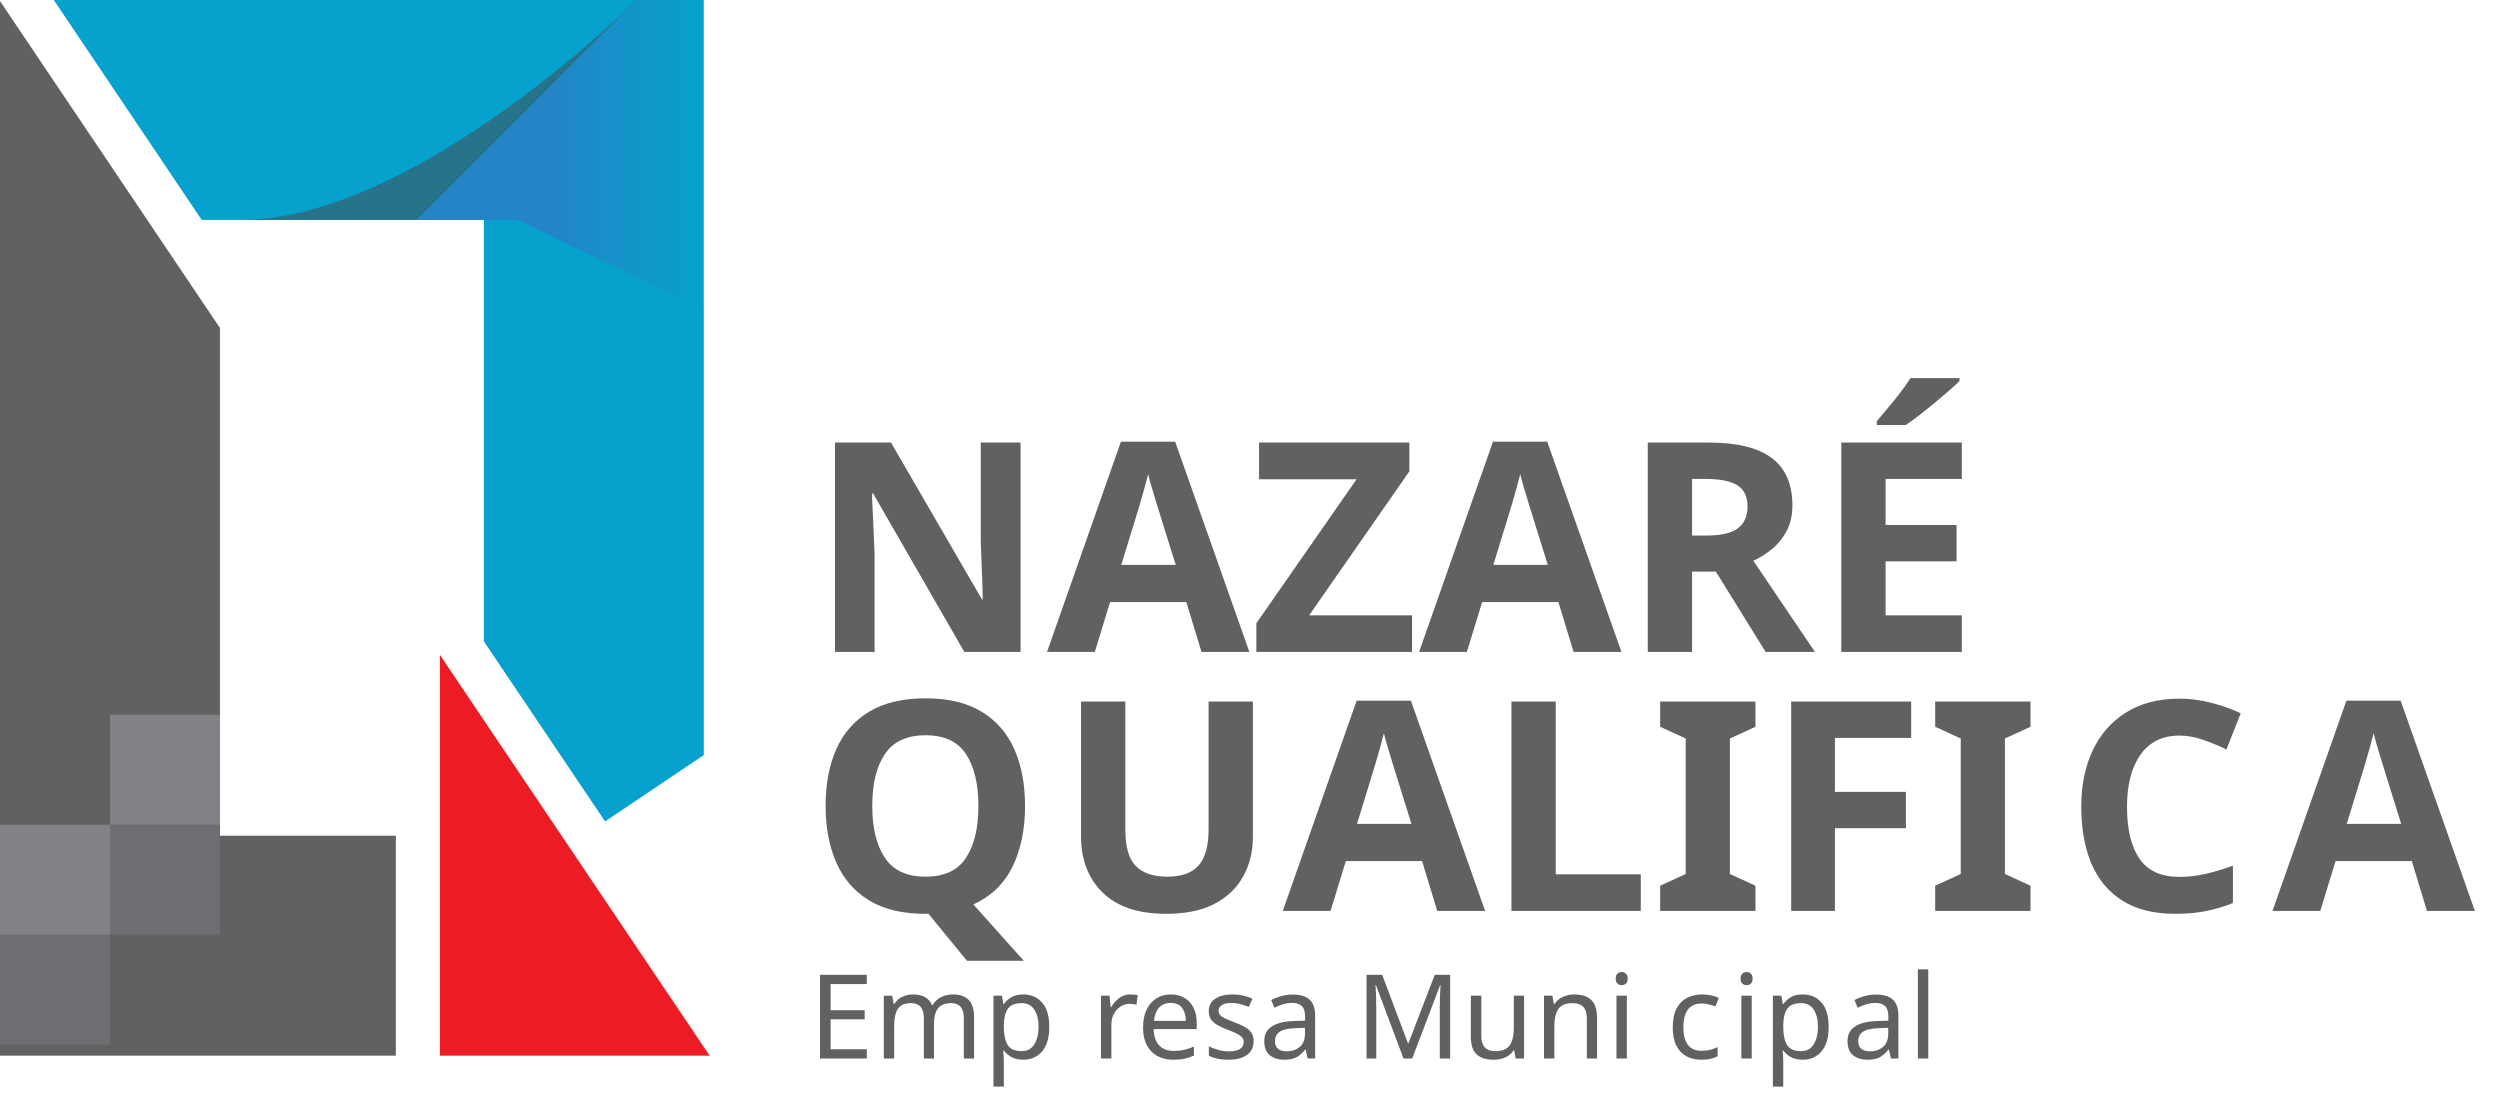
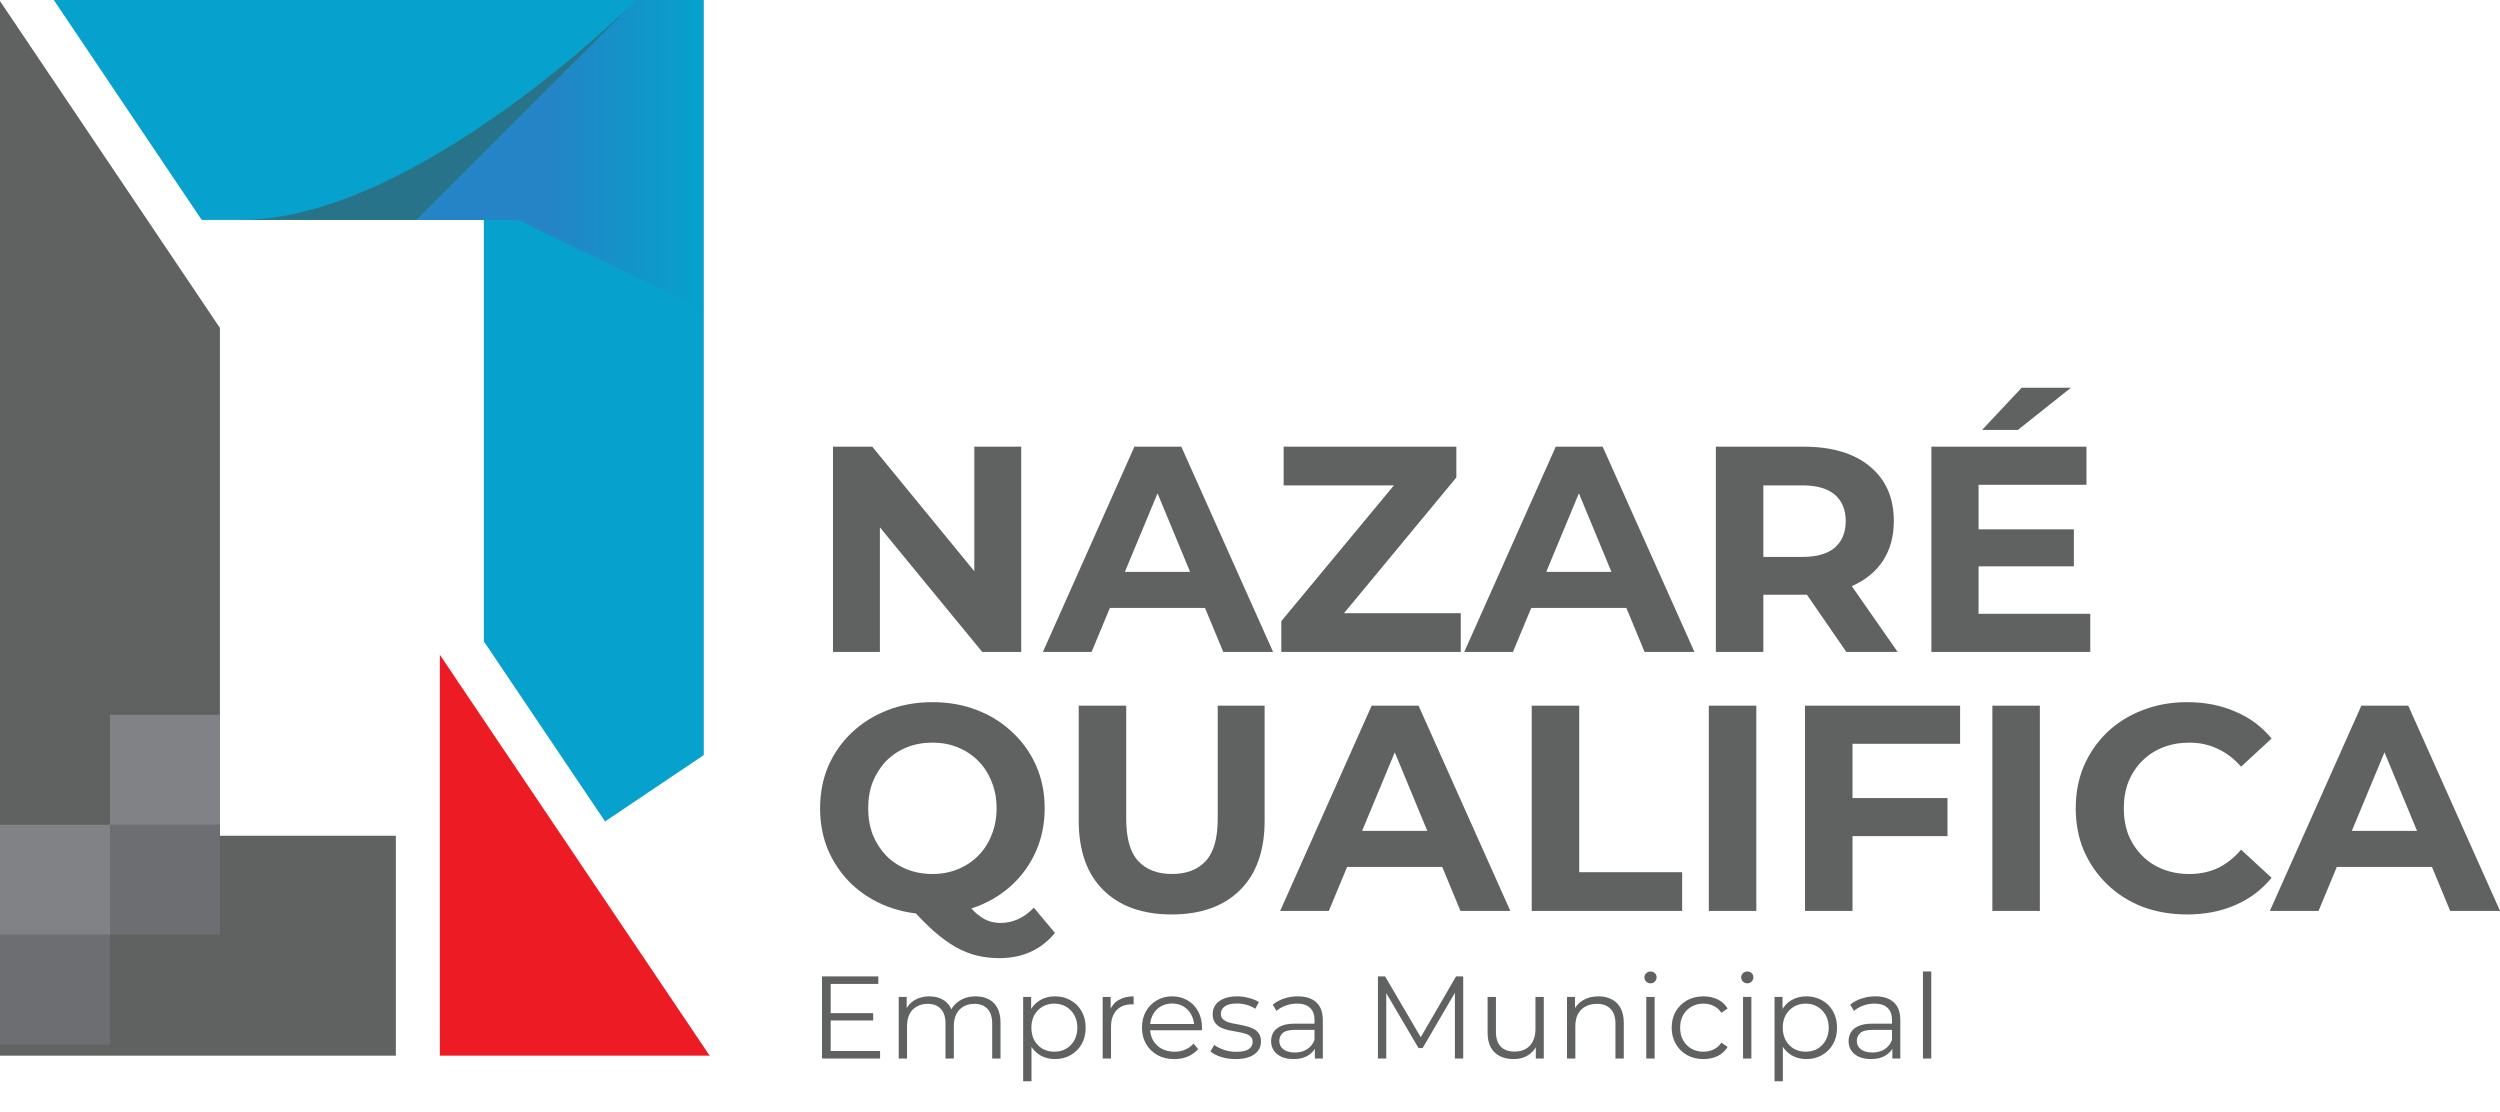
- <svg xmlns="http://www.w3.org/2000/svg" id="Layer_2" data-name="Layer 2" viewBox="0 0 350 155.63">
-   <defs>
-     <style>
+ <svg xmlns="http://www.w3.org/2000/svg" id="Layer_2" data-name="Layer 2" viewBox="0 0 350 155.63" version="1.1">
+   <defs id="defs5">
+     <style id="style1">
      .cls-1, .cls-2, .cls-3 {
        fill: #606161;
      }

      .cls-4 {
        fill: #06a1cc;
      }

      .cls-5 {
        fill: #6d6e71;
      }

      .cls-6 {
        fill: url(#linear-gradient);
      }

      .cls-7 {
        fill: #ed1c24;
      }

      .cls-2 {
        font-family: Montserrat-Regular, Montserrat;
        font-size: 16.42px;
        font-variation-settings: 'wght' 400;
      }

      .cls-8 {
        fill: #808285;
      }

      .cls-3 {
        font-family: Montserrat-Bold, Montserrat;
        font-size: 41.05px;
        font-variation-settings: 'wght' 700;
        font-weight: 700;
      }

      .cls-9 {
        letter-spacing: 0em;
      }

      .cls-10 {
        fill: #27748a;
      }

      .cls-11 {
        letter-spacing: -.01em;
      }

      .cls-12 {
        letter-spacing: -.01em;
      }

      .cls-13 {
        letter-spacing: -.01em;
      }

      .cls-14 {
        letter-spacing: 0em;
      }

      .cls-15 {
        letter-spacing: 0em;
      }
    </style>
    <linearGradient id="linear-gradient" x1="58.32" y1="21.69" x2="98.53" y2="21.69" gradientUnits="userSpaceOnUse">
-       <stop offset=".47" stop-color="#2484c6" />
-       <stop offset=".48" stop-color="#2484c6" stop-opacity=".98" />
-       <stop offset=".74" stop-color="#2484c6" stop-opacity=".46" />
-       <stop offset=".92" stop-color="#2484c6" stop-opacity=".13" />
-       <stop offset="1" stop-color="#2484c6" stop-opacity="0" />
+       <stop offset=".47" stop-color="#2484c6" id="stop1" />
+       <stop offset=".48" stop-color="#2484c6" stop-opacity=".98" id="stop2" />
+       <stop offset=".74" stop-color="#2484c6" stop-opacity=".46" id="stop3" />
+       <stop offset=".92" stop-color="#2484c6" stop-opacity=".13" id="stop4" />
+       <stop offset="1" stop-color="#2484c6" stop-opacity="0" id="stop5" />
    </linearGradient>
  </defs>
  <g id="MASTER">
    <g id="ig-horizontal-elements">
      <g id="lettering">
-         <text class="cls-2" transform="translate(113.21 148.19)">
-           <tspan x="0" y="0">Emp</tspan>
-           <tspan class="cls-12" x="39.54" y="0">r</tspan>
-           <tspan x="45.91" y="0">esa Muni</tspan>
-           <tspan class="cls-14" x="120.07" y="0">c</tspan>
-           <tspan x="129.19" y="0">i</tspan>
-           <tspan class="cls-15" x="133.6" y="0">p</tspan>
-           <tspan x="144.69" y="0">al</tspan>
-         </text>
-         <text class="cls-3" transform="translate(113.21 127.53)">
-           <tspan x="0" y="0">Q</tspan>
-           <tspan class="cls-11" x="34.65" y="0">U</tspan>
-           <tspan x="66.38" y="0">ALIFI</tspan>
-           <tspan class="cls-13" x="175.79" y="0">C</tspan>
-           <tspan class="cls-9" x="204.94" y="0">A</tspan>
-         </text>
-         <text class="cls-3" transform="translate(113.21 91.27)">
-           <tspan x="0" y="0">NAZARÉ</tspan>
-         </text>
+         <g id="text11" class="cls-2" style="font-size:16.42px;font-family:Montserrat-Regular, Montserrat;font-variation-settings:'wght' 400;fill:#606161" transform="translate(113.21,148.19)" aria-label="Empresa Municipal">
+           <path d="m 1.872,0 v -11.494 h 7.882 v 1.051 H 3.087 v 9.392 H 10 V 0 Z M 2.956,-5.32 V -6.355 H 9.031 v 1.034 z M 12.611,0 v -8.62 h 1.117 v 2.332 l -0.181,-0.41 q 0.394,-0.936 1.264,-1.461 0.887,-0.542 2.085,-0.542 1.264,0 2.151,0.64 0.887,0.624 1.149,1.888 l -0.46,-0.181 q 0.378,-1.051 1.33,-1.691 0.969,-0.657 2.315,-0.657 1.051,0 1.823,0.41 0.788,0.394 1.215,1.215 0.443,0.821 0.443,2.069 V 0 h -1.166 v -4.893 q 0,-1.363 -0.657,-2.053 -0.64,-0.706 -1.823,-0.706 -0.887,0 -1.543,0.378 -0.64,0.361 -1.002,1.067 -0.345,0.69 -0.345,1.675 V 0 h -1.166 v -4.893 q 0,-1.363 -0.657,-2.053 -0.657,-0.706 -1.839,-0.706 -0.87,0 -1.527,0.378 -0.657,0.361 -1.018,1.067 -0.345,0.69 -0.345,1.675 V 0 Z m 21.871,0.082 q -1.117,0 -2.02,-0.509 -0.903,-0.525 -1.445,-1.494 -0.525,-0.985 -0.525,-2.397 0,-1.412 0.525,-2.381 0.525,-0.985 1.429,-1.494 0.903,-0.509 2.036,-0.509 1.232,0 2.2,0.558 0.985,0.542 1.543,1.543 0.558,0.985 0.558,2.282 0,1.314 -0.558,2.299 -0.558,0.985 -1.543,1.543 -0.969,0.558 -2.2,0.558 z m -4.45,3.103 V -8.62 h 1.117 v 2.594 l -0.115,1.724 0.164,1.741 v 5.747 z m 4.368,-4.138 q 0.92,0 1.642,-0.41 0.722,-0.427 1.149,-1.182 0.427,-0.772 0.427,-1.773 0,-1.002 -0.427,-1.757 -0.427,-0.755 -1.149,-1.182 -0.722,-0.427 -1.642,-0.427 -0.92,0 -1.658,0.427 -0.722,0.427 -1.149,1.182 -0.41,0.755 -0.41,1.757 0,1.002 0.41,1.773 0.427,0.755 1.149,1.182 0.739,0.41 1.658,0.41 z" id="path20" />
+           <path style="letter-spacing:-0.01em" d="m 41.166,0 v -8.62 h 1.117 v 2.348 l -0.115,-0.41 q 0.361,-0.985 1.215,-1.494 0.854,-0.525 2.118,-0.525 v 1.133 q -0.066,0 -0.131,0 -0.066,-0.016 -0.131,-0.016 -1.363,0 -2.135,0.837 -0.772,0.821 -0.772,2.348 V 0 Z" id="path21" />
+           <path d="m 51.197,0.082 q -1.346,0 -2.364,-0.558 -1.018,-0.575 -1.593,-1.56 -0.575,-1.002 -0.575,-2.282 0,-1.281 0.542,-2.266 0.558,-0.985 1.511,-1.543 0.969,-0.575 2.167,-0.575 1.215,0 2.151,0.558 0.952,0.542 1.494,1.543 0.542,0.985 0.542,2.282 0,0.082 -0.016,0.181 0,0.082 0,0.181 H 47.552 v -0.87 h 6.88 l -0.46,0.345 q 0,-0.936 -0.41,-1.658 -0.394,-0.739 -1.084,-1.149 -0.69,-0.41 -1.593,-0.41 -0.887,0 -1.593,0.41 -0.706,0.41 -1.1,1.149 -0.394,0.739 -0.394,1.691 v 0.181 q 0,0.985 0.427,1.741 0.443,0.739 1.215,1.166 0.788,0.41 1.79,0.41 0.788,0 1.461,-0.279 0.69,-0.279 1.182,-0.854 l 0.657,0.755 q -0.575,0.69 -1.445,1.051 -0.854,0.361 -1.888,0.361 z m 8.571,0 q -1.067,0 -2.02,-0.296 -0.952,-0.312 -1.494,-0.772 l 0.525,-0.92 q 0.525,0.394 1.346,0.69 0.821,0.279 1.724,0.279 1.232,0 1.773,-0.378 0.542,-0.394 0.542,-1.034 0,-0.476 -0.312,-0.739 -0.296,-0.279 -0.788,-0.41 -0.493,-0.148 -1.1,-0.246 -0.608,-0.099 -1.215,-0.23 -0.591,-0.131 -1.084,-0.378 -0.493,-0.263 -0.805,-0.706 -0.296,-0.443 -0.296,-1.182 0,-0.706 0.394,-1.264 0.394,-0.558 1.149,-0.87 0.772,-0.328 1.872,-0.328 0.837,0 1.675,0.23 0.837,0.213 1.379,0.575 l -0.509,0.936 q -0.575,-0.394 -1.232,-0.558 -0.657,-0.181 -1.314,-0.181 -1.166,0 -1.724,0.41 -0.542,0.394 -0.542,1.018 0,0.493 0.296,0.772 0.312,0.279 0.805,0.443 0.509,0.148 1.1,0.246 0.608,0.099 1.199,0.246 0.608,0.131 1.1,0.378 0.509,0.23 0.805,0.673 0.312,0.427 0.312,1.133 0,0.755 -0.427,1.314 -0.41,0.542 -1.215,0.854 -0.788,0.296 -1.921,0.296 z M 70.868,0 v -1.905 l -0.049,-0.312 v -3.185 q 0,-1.1 -0.624,-1.691 -0.608,-0.591 -1.823,-0.591 -0.837,0 -1.593,0.279 -0.755,0.279 -1.281,0.739 l -0.525,-0.87 q 0.657,-0.558 1.576,-0.854 0.92,-0.312 1.938,-0.312 1.675,0 2.578,0.837 0.92,0.821 0.92,2.512 V 0 Z m -2.972,0.082 q -0.969,0 -1.691,-0.312 -0.706,-0.328 -1.084,-0.887 -0.378,-0.575 -0.378,-1.314 0,-0.673 0.312,-1.215 0.328,-0.558 1.051,-0.887 0.739,-0.345 1.97,-0.345 h 2.972 v 0.87 h -2.939 q -1.248,0 -1.741,0.443 -0.476,0.443 -0.476,1.1 0,0.739 0.575,1.182 0.575,0.443 1.609,0.443 0.985,0 1.691,-0.443 0.722,-0.46 1.051,-1.314 l 0.263,0.805 q -0.328,0.854 -1.149,1.363 -0.805,0.509 -2.036,0.509 z M 79.702,0 v -11.494 h 1.002 l 5.254,8.965 h -0.525 l 5.205,-8.965 h 1.002 V 0 h -1.166 v -9.671 h 0.279 l -4.795,8.21 h -0.575 l -4.827,-8.21 h 0.312 V 0 Z m 18.998,0.082 q -1.1,0 -1.921,-0.41 -0.821,-0.41 -1.281,-1.232 -0.443,-0.821 -0.443,-2.053 v -5.008 h 1.166 v 4.877 q 0,1.379 0.673,2.085 0.69,0.69 1.921,0.69 0.903,0 1.56,-0.361 0.673,-0.378 1.018,-1.084 0.361,-0.706 0.361,-1.691 v -4.516 h 1.166 V 0 h -1.117 v -2.364 l 0.181,0.427 q -0.41,0.952 -1.281,1.494 Q 99.85,0.082 98.7,0.082 Z M 106.171,0 v -8.62 h 1.117 v 2.364 l -0.181,-0.443 q 0.41,-0.936 1.314,-1.461 0.903,-0.542 2.151,-0.542 1.051,0 1.839,0.41 0.805,0.394 1.248,1.215 0.46,0.821 0.46,2.069 V 0 h -1.166 v -4.893 q 0,-1.363 -0.69,-2.053 -0.673,-0.706 -1.905,-0.706 -0.92,0 -1.609,0.378 -0.673,0.361 -1.051,1.067 -0.361,0.69 -0.361,1.675 V 0 Z m 11.1,0 v -8.62 h 1.166 V 0 Z m 0.591,-10.525 q -0.361,0 -0.608,-0.246 -0.246,-0.246 -0.246,-0.591 0,-0.345 0.246,-0.575 0.246,-0.246 0.608,-0.246 0.361,0 0.608,0.23 0.246,0.23 0.246,0.575 0,0.361 -0.246,0.608 -0.23,0.246 -0.608,0.246 z" id="path22" />
+           <path style="letter-spacing:0em" d="m 125.275,0.082 q -1.281,0 -2.299,-0.558 -1.002,-0.575 -1.576,-1.56 -0.575,-1.002 -0.575,-2.282 0,-1.297 0.575,-2.282 0.575,-0.985 1.576,-1.543 1.018,-0.558 2.299,-0.558 1.1,0 1.987,0.427 0.887,0.427 1.396,1.281 l -0.87,0.591 q -0.443,-0.657 -1.1,-0.969 -0.657,-0.312 -1.429,-0.312 -0.92,0 -1.658,0.427 -0.739,0.41 -1.166,1.166 -0.427,0.755 -0.427,1.773 0,1.018 0.427,1.773 0.427,0.755 1.166,1.182 0.739,0.41 1.658,0.41 0.772,0 1.429,-0.312 0.657,-0.312 1.1,-0.952 l 0.87,0.591 q -0.509,0.837 -1.396,1.281 -0.887,0.427 -1.987,0.427 z" id="path23" />
+           <path d="m 130.816,0 v -8.62 h 1.166 V 0 Z m 0.591,-10.525 q -0.361,0 -0.608,-0.246 -0.246,-0.246 -0.246,-0.591 0,-0.345 0.246,-0.575 0.246,-0.246 0.608,-0.246 0.361,0 0.608,0.23 0.246,0.23 0.246,0.575 0,0.361 -0.246,0.608 -0.23,0.246 -0.608,0.246 z" id="path24" />
+           <path style="letter-spacing:0em" d="m 139.675,0.082 q -1.117,0 -2.02,-0.509 -0.903,-0.525 -1.445,-1.494 -0.525,-0.985 -0.525,-2.397 0,-1.412 0.525,-2.381 0.525,-0.985 1.429,-1.494 0.903,-0.509 2.036,-0.509 1.232,0 2.2,0.558 0.985,0.542 1.543,1.543 0.558,0.985 0.558,2.282 0,1.314 -0.558,2.299 -0.558,0.985 -1.543,1.543 -0.969,0.558 -2.2,0.558 z m -4.45,3.103 V -8.62 h 1.117 v 2.594 l -0.115,1.724 0.164,1.741 v 5.747 z m 4.368,-4.138 q 0.92,0 1.642,-0.41 0.722,-0.427 1.149,-1.182 0.427,-0.772 0.427,-1.773 0,-1.002 -0.427,-1.757 -0.427,-0.755 -1.149,-1.182 -0.722,-0.427 -1.642,-0.427 -0.92,0 -1.658,0.427 -0.722,0.427 -1.149,1.182 -0.41,0.755 -0.41,1.757 0,1.002 0.41,1.773 0.427,0.755 1.149,1.182 0.739,0.41 1.658,0.41 z" id="path25" />
+           <path d="m 151.718,0 v -1.905 l -0.049,-0.312 v -3.185 q 0,-1.1 -0.624,-1.691 -0.608,-0.591 -1.823,-0.591 -0.837,0 -1.593,0.279 -0.755,0.279 -1.281,0.739 l -0.525,-0.87 q 0.657,-0.558 1.576,-0.854 0.92,-0.312 1.938,-0.312 1.675,0 2.578,0.837 0.92,0.821 0.92,2.512 V 0 Z m -2.972,0.082 q -0.969,0 -1.691,-0.312 -0.706,-0.328 -1.084,-0.887 -0.378,-0.575 -0.378,-1.314 0,-0.673 0.312,-1.215 0.328,-0.558 1.051,-0.887 0.739,-0.345 1.97,-0.345 h 2.972 v 0.87 h -2.939 q -1.248,0 -1.741,0.443 -0.476,0.443 -0.476,1.1 0,0.739 0.575,1.182 0.575,0.443 1.609,0.443 0.985,0 1.691,-0.443 0.722,-0.46 1.051,-1.314 l 0.263,0.805 q -0.328,0.854 -1.149,1.363 -0.805,0.509 -2.036,0.509 z M 156.003,0 v -12.184 h 1.166 V 0 Z" id="path26" />
+         </g>
+         <g id="text16" class="cls-3" style="font-weight:700;font-size:41.05px;font-family:Montserrat-Bold, Montserrat;font-variation-settings:'wght' 700;fill:#606161" transform="translate(113.21,127.53)" aria-label="QUALIFICA">
+           <path d="m 17.323,0.493 q -3.366,0 -6.281,-1.108 Q 8.169,-1.724 6.034,-3.736 q -2.094,-2.011 -3.284,-4.721 Q 1.601,-11.166 1.601,-14.367 q 0,-3.202 1.149,-5.911 1.19,-2.709 3.325,-4.721 2.135,-2.011 5.008,-3.12 2.873,-1.108 6.24,-1.108 3.407,0 6.24,1.108 2.873,1.108 4.967,3.12 2.135,1.97 3.325,4.68 1.19,2.709 1.19,5.952 0,3.202 -1.19,5.952 -1.19,2.709 -3.325,4.721 Q 26.436,-1.724 23.563,-0.616 20.73,0.493 17.323,0.493 Z m 9.4,6.116 q -1.683,0 -3.202,-0.369 -1.478,-0.369 -2.956,-1.19 -1.437,-0.821 -3.038,-2.217 Q 15.968,1.437 14.121,-0.616 L 21.1,-2.381 q 1.108,1.519 2.053,2.422 0.944,0.903 1.806,1.273 0.903,0.369 1.888,0.369 2.627,0 4.68,-2.135 l 2.956,3.53 q -2.915,3.53 -7.758,3.53 z M 17.323,-5.172 q 1.929,0 3.53,-0.657 1.642,-0.657 2.873,-1.888 1.232,-1.231 1.888,-2.915 0.698,-1.724 0.698,-3.736 0,-2.053 -0.698,-3.736 -0.657,-1.683 -1.888,-2.915 -1.232,-1.232 -2.873,-1.888 -1.601,-0.657 -3.53,-0.657 -1.929,0 -3.571,0.657 -1.642,0.657 -2.873,1.888 -1.19,1.232 -1.888,2.915 -0.657,1.683 -0.657,3.736 0,2.011 0.657,3.736 0.698,1.683 1.888,2.915 1.232,1.232 2.873,1.888 1.642,0.657 3.571,0.657 z" id="path27" />
+           <path style="letter-spacing:-0.01em" d="m 50.824,0.493 q -6.116,0 -9.565,-3.407 -3.448,-3.407 -3.448,-9.729 v -16.092 h 6.65 V -12.89 q 0,4.105 1.683,5.911 1.683,1.806 4.721,1.806 3.038,0 4.721,-1.806 1.683,-1.806 1.683,-5.911 v -15.845 h 6.568 V -12.643 q 0,6.322 -3.448,9.729 -3.448,3.407 -9.565,3.407 z" id="path28" />
+           <path d="m 66.011,0 12.808,-28.735 h 6.568 L 98.235,0 h -6.979 l -10.509,-25.369 h 2.627 L 72.825,0 Z m 6.404,-6.157 1.765,-5.049 h 14.778 l 1.806,5.049 z M 101.231,0 v -28.735 h 6.65 v 23.316 h 14.409 V 0 Z m 24.794,0 v -28.735 h 6.65 V 0 Z m 13.464,0 v -28.735 h 21.715 V -23.398 H 146.14 V 0 Z m 6.157,-10.468 v -5.337 h 13.793 v 5.337 z M 165.721,0 v -28.735 h 6.65 V 0 Z" id="path29" />
+           <path style="letter-spacing:-0.01em" d="m 192.949,0.493 q -3.325,0 -6.199,-1.067 -2.832,-1.108 -4.926,-3.12 -2.094,-2.011 -3.284,-4.721 -1.149,-2.709 -1.149,-5.952 0,-3.243 1.149,-5.952 1.19,-2.709 3.284,-4.721 2.135,-2.011 4.967,-3.079 2.832,-1.108 6.199,-1.108 3.736,0 6.732,1.314 3.038,1.273 5.09,3.777 l -4.269,3.941 q -1.478,-1.683 -3.284,-2.504 -1.806,-0.862 -3.941,-0.862 -2.011,0 -3.695,0.657 -1.683,0.657 -2.915,1.888 -1.232,1.232 -1.929,2.915 -0.657,1.683 -0.657,3.736 0,2.053 0.657,3.736 0.698,1.683 1.929,2.915 1.232,1.232 2.915,1.888 1.683,0.657 3.695,0.657 2.135,0 3.941,-0.821 1.806,-0.862 3.284,-2.586 l 4.269,3.941 q -2.053,2.504 -5.09,3.818 -2.997,1.314 -6.773,1.314 z" id="path30" />
+           <path style="letter-spacing:0em" d="m 204.571,0 12.808,-28.735 h 6.568 L 236.795,0 h -6.979 l -10.509,-25.369 h 2.627 L 211.385,0 Z m 6.404,-6.157 1.765,-5.049 h 14.778 l 1.806,5.049 z" id="path31" />
+         </g>
+         <path d="M 3.407,0 V -28.735 H 8.908 L 25.861,-8.046 H 23.193 V -28.735 h 6.568 V 0 H 24.302 L 7.307,-20.689 H 9.975 V 0 Z M 32.799,0 45.607,-28.735 h 6.568 L 65.023,0 h -6.979 l -10.509,-25.369 h 2.627 L 39.613,0 Z m 6.404,-6.157 1.765,-5.049 h 14.778 l 1.806,5.049 z M 66.173,0 v -4.31 l 17.775,-21.428 0.821,2.422 H 66.501 v -5.419 h 24.178 v 4.31 l -17.734,21.428 -0.821,-2.422 H 91.295 V 0 Z m 25.615,0 12.808,-28.735 h 6.568 L 124.012,0 h -6.979 l -10.509,-25.369 h 2.627 L 98.602,0 Z m 6.404,-6.157 1.765,-5.049 h 14.778 l 1.806,5.049 z M 127.009,0 v -28.735 h 12.274 q 5.993,0 9.318,2.791 3.325,2.75 3.325,7.635 0,3.202 -1.519,5.542 -1.519,2.299 -4.31,3.53 -2.791,1.231 -6.65,1.231 h -8.744 l 2.956,-2.915 V 0 Z m 18.267,0 -7.184,-10.427 h 7.102 L 152.46,0 Z m -11.617,-10.18 -2.956,-3.12 h 8.374 q 3.079,0 4.598,-1.314 1.519,-1.355 1.519,-3.695 0,-2.381 -1.519,-3.695 -1.519,-1.314 -4.598,-1.314 h -8.374 l 2.956,-3.161 z M 157.181,0 v -28.735 h 21.715 v 5.336 h -15.106 v 18.062 h 15.64 V 0 Z m 6.116,-11.987 v -5.172 h 13.834 v 5.172 z m 0.985,-19.088 5.542,-5.911 h 6.896 l -7.43,5.911 z" id="text17" class="cls-3" style="font-weight:700;font-size:41.05px;font-family:Montserrat-Bold, Montserrat;font-variation-settings:'wght' 700;fill:#606161" transform="translate(113.21,91.27)" aria-label="NAZARÉ" />
      </g>
      <g id="logo">
        <polygon id="carsurf" class="cls-4" points="7.53 0 98.53 0 98.53 105.71 84.71 115 67.74 89.79 67.74 30.79 28.24 30.79 7.53 0" />
        <polygon id="servicos" class="cls-1" points="0 .15 30.79 45.91 30.79 117 55.42 117 55.42 147.79 0 147.79 0 .15" />
        <polygon id="praiadonorte" class="cls-7" points="61.58 91.67 61.58 147.79 99.35 147.79 61.58 91.67" />
-         <path class="cls-10" d="M33.69,30.79h24.63L89.11,0s-30.79,30.79-55.42,30.79Z" />
-         <polygon class="cls-6" points="58.32 30.79 89.11 0 98.53 0 98.53 43.38 72.56 30.79 58.32 30.79" />
+         <path class="cls-10" d="M33.69,30.79h24.63L89.11,0s-30.79,30.79-55.42,30.79Z" id="path17" />
+         <polygon class="cls-6" points="58.32 30.79 89.11 0 98.53 0 98.53 43.38 72.56 30.79 58.32 30.79" id="polygon17" />
        <g id="squares">
-           <rect class="cls-5" y="130.86" width="15.4" height="15.4" />
-           <rect class="cls-5" x="15.4" y="115.46" width="15.4" height="15.4" />
-           <rect class="cls-8" x="15.4" y="100.07" width="15.4" height="15.4" />
-           <rect class="cls-8" y="115.46" width="15.4" height="15.4" />
+           <rect class="cls-5" y="130.86" width="15.4" height="15.4" id="rect17" />
+           <rect class="cls-5" x="15.4" y="115.46" width="15.4" height="15.4" id="rect18" />
+           <rect class="cls-8" x="15.4" y="100.07" width="15.4" height="15.4" id="rect19" />
+           <rect class="cls-8" y="115.46" width="15.4" height="15.4" id="rect20" />
        </g>
      </g>
    </g>
  </g>
</svg>
